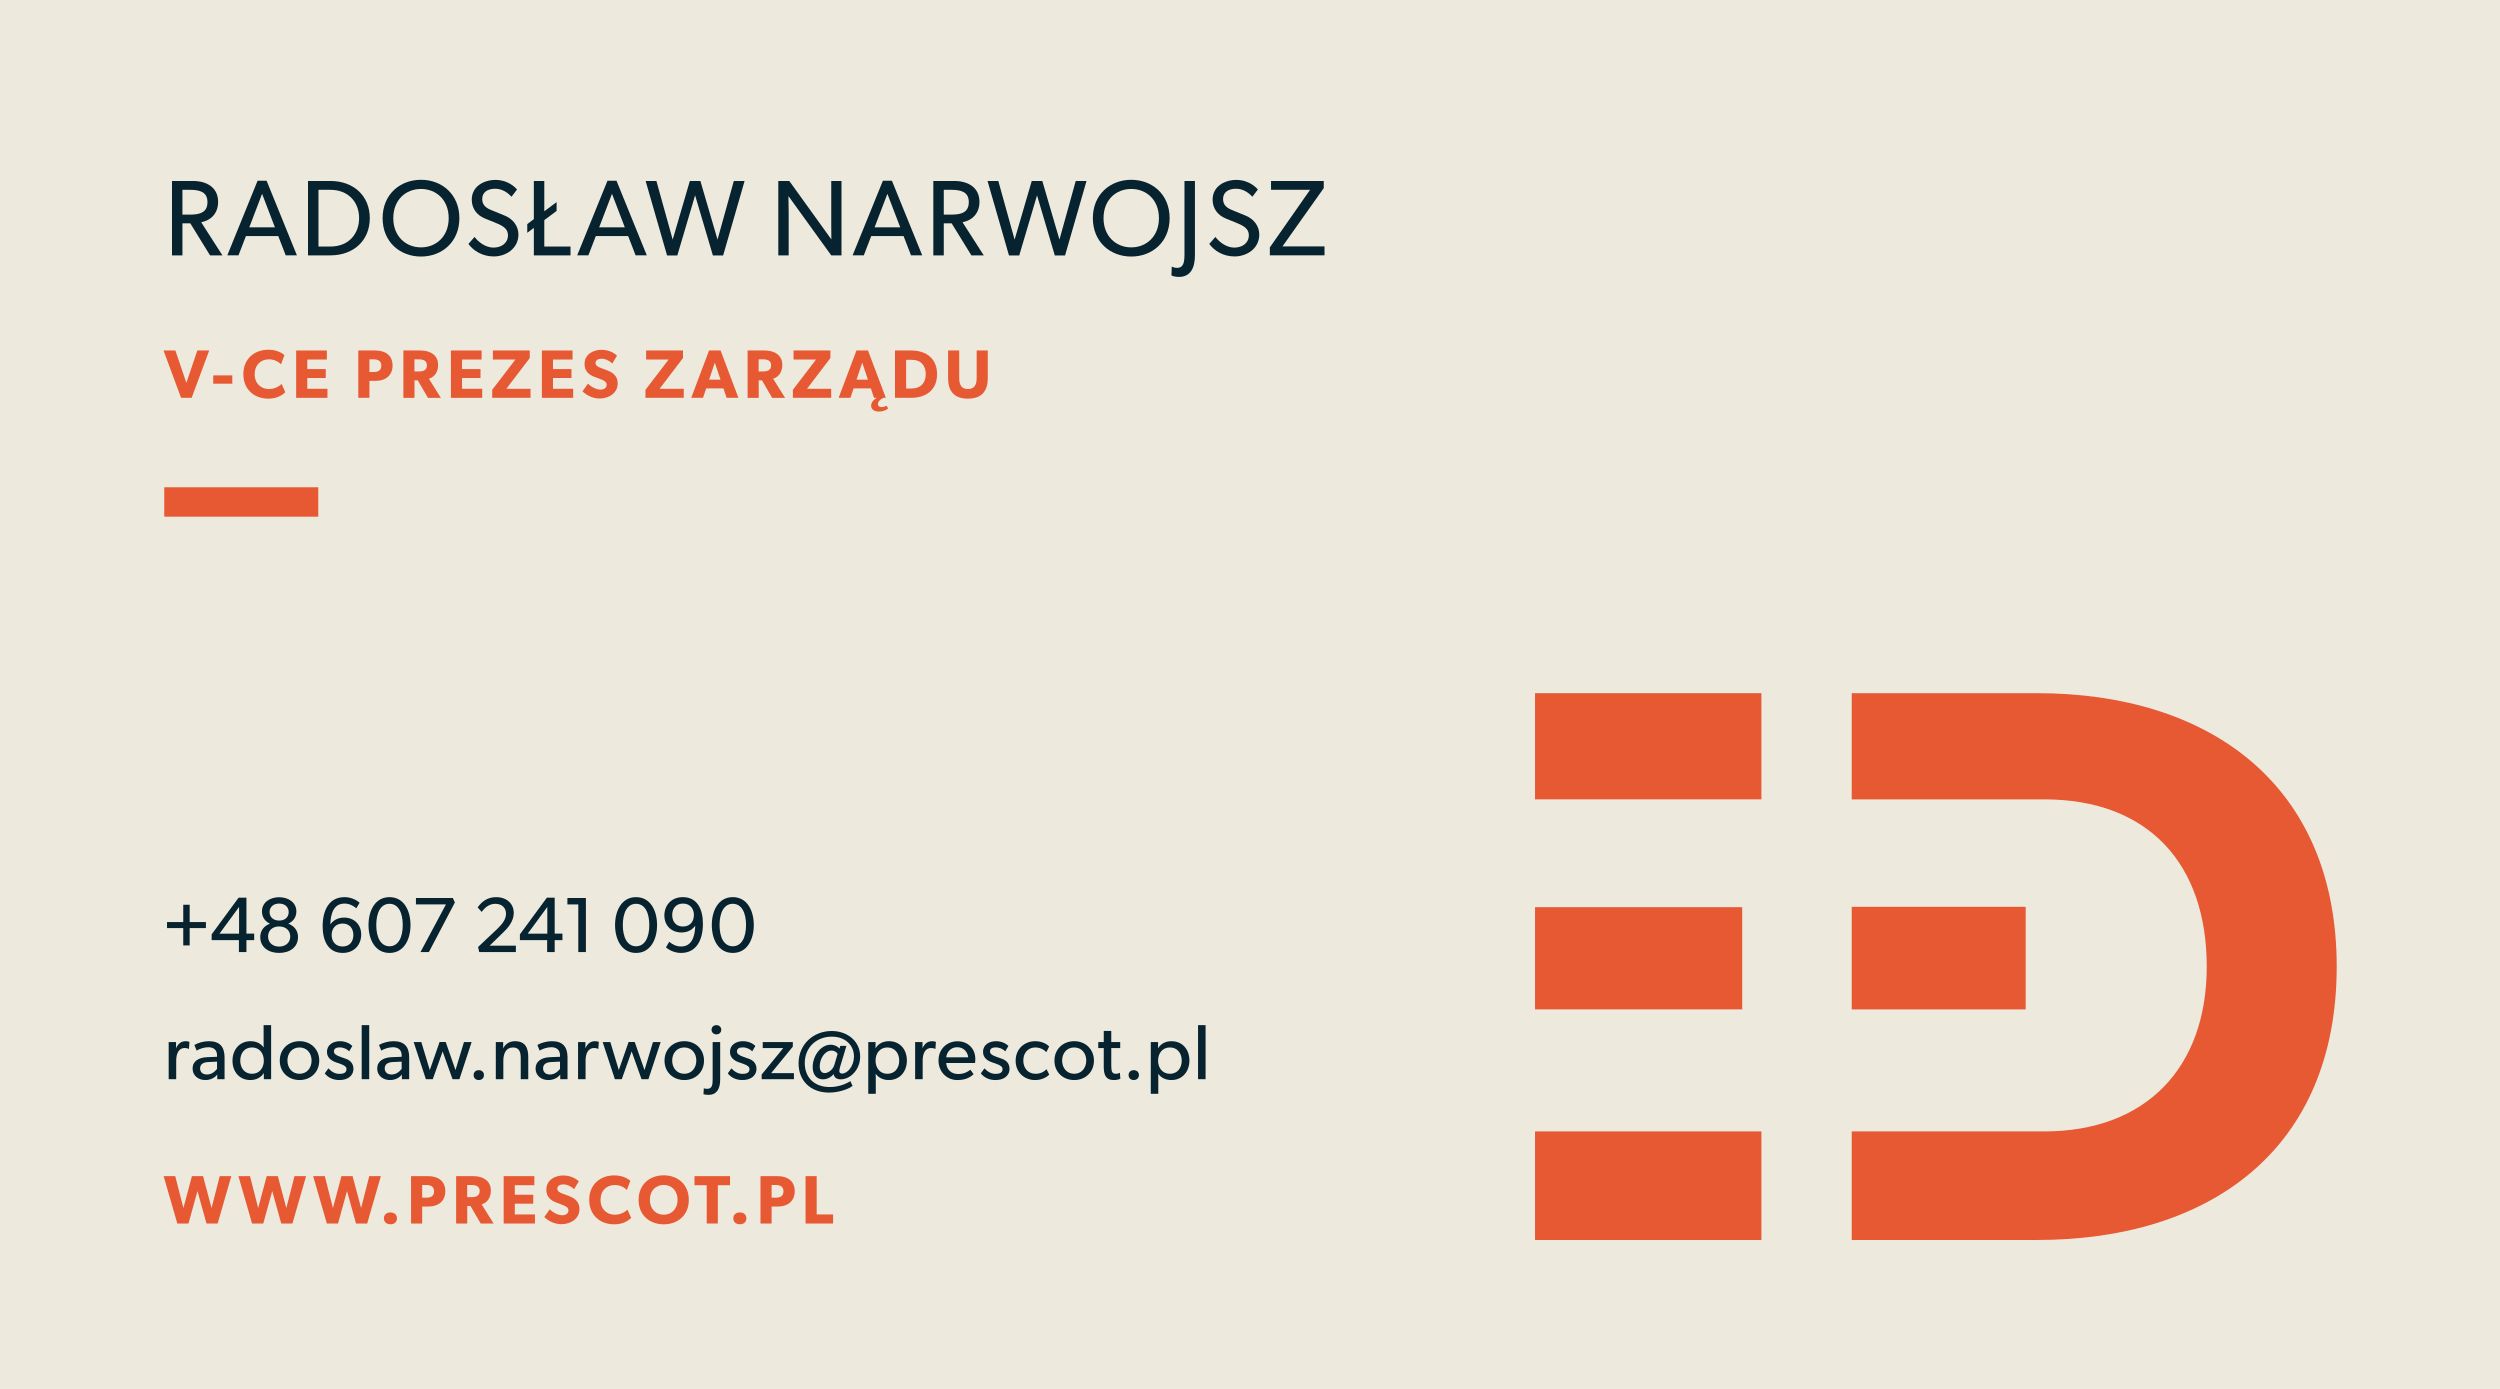
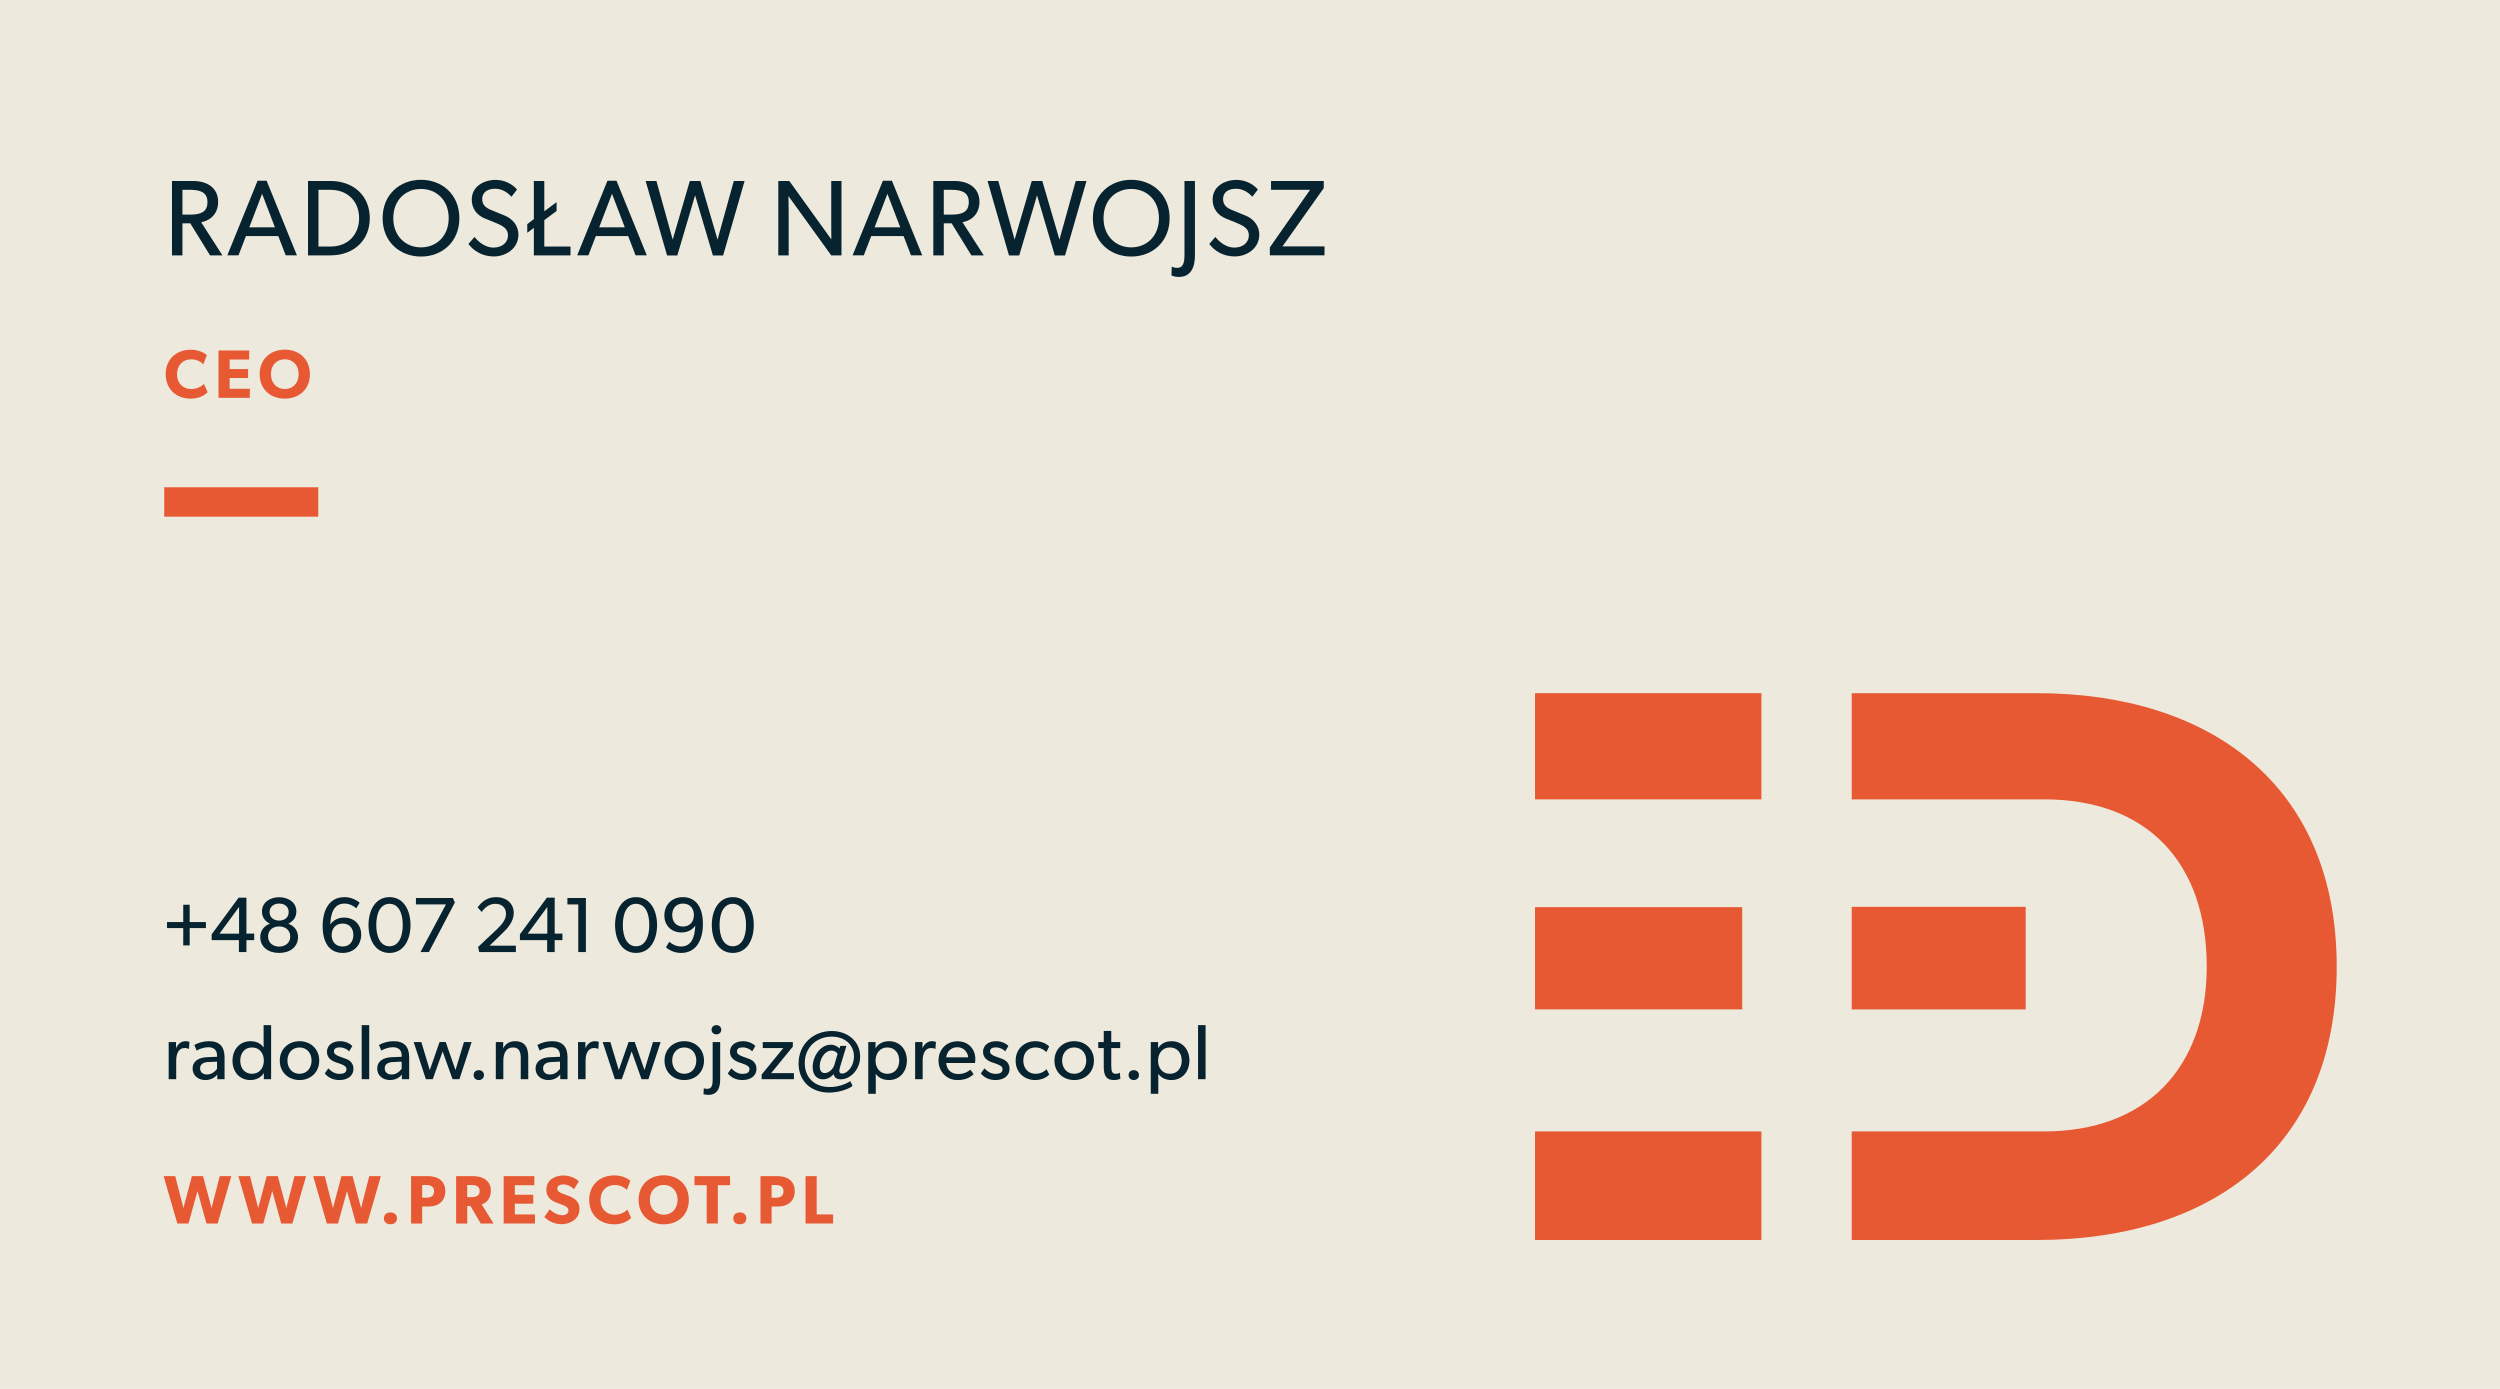
<svg xmlns="http://www.w3.org/2000/svg" version="1.1" width="255.118" height="141.732" viewBox="0 0 255.118 141.732">
  <defs>
    <clipPath id="clip_1">
      <path transform="matrix(1,0,0,-1,-4.251969,145.984)" d="M4.252 4.252H259.37V145.984H4.252Z" clip-rule="evenodd" />
    </clipPath>
    <clipPath id="clip_2">
      <path transform="matrix(1,0,0,-1,-4.251969,145.984)" d="M0 150.236H263.622V0H0Z" />
    </clipPath>
  </defs>
  <g clip-path="url(#clip_1)">
    <path transform="matrix(1,0,0,-1,-4.251969,145.984)" d="M0 0H263.622V150.236H0Z" fill="#eee9dd" />
    <path transform="matrix(1,0,0,-1,-4.251969,145.984)" d="M193.215 42.975H210.966V53.445H193.215Z" fill="#e65933" />
    <g clip-path="url(#clip_2)">
      <path transform="matrix(1,0,0,-1,207.8851,70.73702)" d="M0 0H-18.922V-10.836H-5.903 .729C11.322-10.836 17.307-17.387 17.307-27.901 17.307-38.252 11.08-44.721 .729-44.721H-5.903-18.922V-55.8H0C17.63-55.8 30.569-46.581 30.569-27.901 30.569-9.3 17.549 0 0 0" fill="#e65933" />
      <path transform="matrix(1,0,0,-1,-4.251969,145.984)" d="M160.898 19.447H183.998V30.526H160.898Z" fill="#e65933" />
      <path transform="matrix(1,0,0,-1,-4.251969,145.984)" d="M182.04 53.411H160.898V42.979H182.04Z" fill="#e65933" />
      <path transform="matrix(1,0,0,-1,-4.251969,145.984)" d="M160.898 64.411H183.998V75.247H160.898Z" fill="#e65933" />
      <path transform="matrix(1,0,0,-1,16.69963,120.0222)" d="M0 0H1.184L2.017-3.257 2.885 0H4.02L4.889-3.257 5.722 0H6.905L5.512-4.833H4.37L3.452-1.521 2.535-4.833H1.394Z" fill="#e65933" />
      <path transform="matrix(1,0,0,-1,24.32953,120.0222)" d="M0 0H1.184L2.017-3.257 2.885 0H4.02L4.889-3.257 5.722 0H6.905L5.512-4.833H4.37L3.452-1.521 2.535-4.833H1.394Z" fill="#e65933" />
      <path transform="matrix(1,0,0,-1,31.95933,120.0222)" d="M0 0H1.184L2.017-3.257 2.885 0H4.02L4.889-3.257 5.722 0H6.905L5.512-4.833H4.37L3.452-1.521 2.535-4.833H1.394Z" fill="#e65933" />
      <path transform="matrix(1,0,0,-1,39.17613,124.3298)" d="M0 0C0 .378 .273 .603 .665 .603 1.064 .603 1.331 .378 1.331 0 1.331-.378 1.064-.603 .665-.603 .273-.603 0-.378 0 0" fill="#e65933" />
      <path transform="matrix(1,0,0,-1,44.29433,121.57)" d="M0 0C0 .427-.266 .644-.777 .644H-1.212V-.651H-.777C-.301-.651 0-.463 0 0M-2.346 1.548H-.616C.441 1.548 1.148 1.029 1.148 .014 1.148-.953 .505-1.556-.616-1.556H-1.212V-3.285H-2.346Z" fill="#e65933" />
      <path transform="matrix(1,0,0,-1,48.94963,121.5427)" d="M0 0C0 .441-.315 .616-.827 .616H-1.275V-.623H-.827C-.337-.623 0-.462 0 0M-2.402 1.521H-.666C.356 1.521 1.142 1.037 1.142 .042 1.142-.651 .798-1.177 .203-1.365L1.421-3.313H.104L-.939-1.526H-1.269V-3.313H-2.402Z" fill="#e65933" />
      <path transform="matrix(1,0,0,-1,51.39783,120.0222)" d="M0 0H3.131V-.925H1.135V-1.898H3.019V-2.809H1.135V-3.908H3.193V-4.833H0Z" fill="#e65933" />
      <path transform="matrix(1,0,0,-1,55.54143,124.197)" d="M0 0 .561 .792C.932 .413 1.45 .183 1.842 .183 2.179 .183 2.466 .351 2.466 .673 2.466 .918 2.298 1.079 1.898 1.226L1.226 1.478C.631 1.702 .21 2.095 .21 2.788 .21 3.811 1.128 4.244 1.947 4.244 2.55 4.244 3.152 4.006 3.523 3.649L3.04 2.844C2.76 3.124 2.34 3.334 1.94 3.334 1.611 3.334 1.331 3.194 1.331 2.906 1.331 2.599 1.639 2.479 1.821 2.409L2.543 2.137C3.152 1.905 3.593 1.527 3.593 .819 3.593-.217 2.641-.729 1.744-.729 1.016-.729 .42-.385 0 0" fill="#e65933" />
      <path transform="matrix(1,0,0,-1,60.12734,122.4392)" d="M0 0C0 1.555 1.12 2.493 2.549 2.493 3.284 2.493 3.838 2.248 4.195 1.947L3.845 1.009C3.578 1.275 3.151 1.513 2.612 1.513 1.785 1.513 1.155 .953 1.155 0 1.155-.966 1.807-1.52 2.612-1.52 3.158-1.52 3.648-1.268 3.9-.994L4.279-1.842C3.922-2.199 3.361-2.5 2.556-2.5 1.106-2.5 0-1.562 0 0" fill="#e65933" />
      <path transform="matrix(1,0,0,-1,69.14493,122.4323)" d="M0 0C0 .925-.609 1.514-1.415 1.514-2.22 1.514-2.829 .932-2.829 0-2.829-.938-2.22-1.526-1.415-1.526-.609-1.526 0-.938 0 0M-3.978-.014C-3.978 1.556-2.851 2.494-1.415 2.494 .021 2.494 1.148 1.556 1.148-.014 1.148-1.575 .021-2.507-1.415-2.507-2.851-2.507-3.978-1.575-3.978-.014" fill="#e65933" />
      <path transform="matrix(1,0,0,-1,72.11853,120.947)" d="M0 0H-1.247V.925H2.381V0H1.135V-3.908H0Z" fill="#e65933" />
      <path transform="matrix(1,0,0,-1,74.83344,124.3298)" d="M0 0C0 .378 .273 .603 .666 .603 1.065 .603 1.331 .378 1.331 0 1.331-.378 1.065-.603 .666-.603 .273-.603 0-.378 0 0" fill="#e65933" />
      <path transform="matrix(1,0,0,-1,79.95253,121.57)" d="M0 0C0 .427-.267 .644-.777 .644H-1.212V-.651H-.777C-.302-.651 0-.463 0 0M-2.347 1.548H-.616C.44 1.548 1.148 1.029 1.148 .014 1.148-.953 .504-1.556-.616-1.556H-1.212V-3.285H-2.347Z" fill="#e65933" />
      <path transform="matrix(1,0,0,-1,82.20453,120.0222)" d="M0 0H1.135V-3.908H2.809V-4.833H0Z" fill="#e65933" />
      <path transform="matrix(1,0,0,-1,21.17033,20.62473)" d="M0 0C0 1.001-.727 1.254-1.771 1.254H-2.553V-1.276H-1.771C-.693-1.276 0-1.012 0 0M-3.62 2.156H-1.475C-.033 2.156 1.089 1.464 1.089 .022 1.089-1.089 .418-1.848-.639-2.057L1.528-5.435H.264L-1.75-2.167H-2.553V-5.435H-3.62Z" fill="#06232f" />
      <path transform="matrix(1,0,0,-1,28.05603,23.19892)" d="M0 0-1.31 3.422-2.618 0ZM-1.771 4.753H-.848L2.244-2.86H1.1L.341-.891H-2.96L-3.719-2.86H-4.862Z" fill="#06232f" />
      <path transform="matrix(1,0,0,-1,36.64683,22.26343)" d="M0 0C0 1.727-1.188 2.893-2.927 2.893H-4.147V-2.894H-2.927C-.99-2.894 0-1.529 0 0M-5.215 3.795H-2.927C-.561 3.795 1.089 2.277 1.089 0 1.089-2.277-.561-3.796-2.927-3.796H-5.215Z" fill="#06232f" />
      <path transform="matrix(1,0,0,-1,45.78853,22.26343)" d="M0 0C0 1.87-1.276 2.981-2.828 2.981-4.379 2.981-5.655 1.87-5.655 0-5.655-1.859-4.368-2.981-2.828-2.981-1.276-2.981 0-1.859 0 0M-6.744 0C-6.744 2.431-4.962 3.916-2.828 3.916-.693 3.916 1.089 2.431 1.089 0 1.089-2.432-.693-3.917-2.828-3.917-4.962-3.917-6.744-2.432-6.744 0" fill="#06232f" />
      <path transform="matrix(1,0,0,-1,47.80023,24.89333)" d="M0 0 .627 .715C1.012 .198 1.749-.374 2.552-.374 3.377-.374 4.037 .088 4.037 .892 4.037 1.529 3.553 1.838 2.816 2.135L1.683 2.597C.868 2.927 .341 3.608 .341 4.521 .341 5.875 1.572 6.535 2.783 6.535 3.674 6.535 4.478 6.117 4.961 5.556L4.4 4.819C4.026 5.215 3.476 5.633 2.728 5.633 1.979 5.633 1.408 5.292 1.408 4.588 1.408 3.928 1.837 3.652 2.387 3.433L3.729 2.883C4.554 2.542 5.104 1.815 5.104 .957 5.104-.451 3.85-1.276 2.585-1.276 1.43-1.276 .517-.704 0 0" fill="#06232f" />
      <path transform="matrix(1,0,0,-1,54.47693,23.25362)" d="M0 0-.671-.506V.385L0 .891V4.785H1.067V1.694L2.321 2.629V1.727L1.067 .792V-1.903H3.741V-2.806H0Z" fill="#06232f" />
      <path transform="matrix(1,0,0,-1,63.76113,23.19892)" d="M0 0-1.31 3.422-2.618 0ZM-1.771 4.753H-.848L2.244-2.86H1.1L.341-.891H-2.96L-3.719-2.86H-4.862Z" fill="#06232f" />
      <path transform="matrix(1,0,0,-1,65.88423,18.46852)" d="M0 0H1.1L2.762-5.984 4.511 0H5.589L7.338-5.984 8.999 0H10.1L7.91-7.602H6.865L5.05-1.463 3.234-7.602H2.189Z" fill="#06232f" />
      <path transform="matrix(1,0,0,-1,79.42423,18.46852)" d="M0 0H1.122L5.413-5.963C5.402-5.875 5.402-5.115 5.402-4.455V0H6.447V-7.591H5.402L1.034-1.54C1.045-1.683 1.057-2.486 1.057-3.103V-7.591H0Z" fill="#06232f" />
      <path transform="matrix(1,0,0,-1,91.86663,23.19892)" d="M0 0-1.31 3.422-2.618 0ZM-1.771 4.753H-.848L2.244-2.86H1.1L.341-.891H-2.96L-3.719-2.86H-4.862Z" fill="#06232f" />
      <path transform="matrix(1,0,0,-1,98.86273,20.62473)" d="M0 0C0 1.001-.727 1.254-1.771 1.254H-2.553V-1.276H-1.771C-.693-1.276 0-1.012 0 0M-3.62 2.156H-1.475C-.033 2.156 1.089 1.464 1.089 .022 1.089-1.089 .418-1.848-.639-2.057L1.529-5.435H.264L-1.75-2.167H-2.553V-5.435H-3.62Z" fill="#06232f" />
      <path transform="matrix(1,0,0,-1,100.7758,18.46852)" d="M0 0H1.1L2.762-5.984 4.511 0H5.589L7.338-5.984 8.999 0H10.1L7.91-7.602H6.865L5.05-1.463 3.234-7.602H2.189Z" fill="#06232f" />
      <path transform="matrix(1,0,0,-1,118.267,22.26343)" d="M0 0C0 1.87-1.276 2.981-2.828 2.981-4.379 2.981-5.655 1.87-5.655 0-5.655-1.859-4.368-2.981-2.828-2.981-1.276-2.981 0-1.859 0 0M-6.744 0C-6.744 2.431-4.962 3.916-2.828 3.916-.693 3.916 1.089 2.431 1.089 0 1.089-2.432-.693-3.917-2.828-3.917-4.962-3.917-6.744-2.432-6.744 0" fill="#06232f" />
      <path transform="matrix(1,0,0,-1,119.5414,28.10523)" d="M0 0 .033 .901C.144 .836 .363 .77 .583 .77 1.145 .77 1.331 1.187 1.331 2.101V9.637H2.398V2.057C2.398 .825 1.991-.154 .759-.154 .407-.154 .144-.077 0 0" fill="#06232f" />
      <path transform="matrix(1,0,0,-1,123.4017,24.89333)" d="M0 0 .628 .715C1.013 .198 1.75-.374 2.553-.374 3.378-.374 4.038 .088 4.038 .892 4.038 1.529 3.554 1.838 2.816 2.135L1.684 2.597C.869 2.927 .342 3.608 .342 4.521 .342 5.875 1.573 6.535 2.784 6.535 3.675 6.535 4.479 6.117 4.962 5.556L4.401 4.819C4.027 5.215 3.477 5.633 2.729 5.633 1.98 5.633 1.408 5.292 1.408 4.588 1.408 3.928 1.838 3.652 2.388 3.433L3.73 2.883C4.555 2.542 5.105 1.815 5.105 .957 5.105-.451 3.851-1.276 2.586-1.276 1.431-1.276 .518-.704 0 0" fill="#06232f" />
      <path transform="matrix(1,0,0,-1,129.5843,25.24483)" d="M0 0 4.104 5.874H.121V6.776H5.501V6.051L1.287 .099H5.578V-.814H0Z" fill="#06232f" />
      <path transform="matrix(1,0,0,-1,18.70063,94.70873)" d="M0 0H-1.655V.615H0V2.382H.655V.615H2.311V0H.655V-1.768H0Z" fill="#06232f" />
      <path transform="matrix(1,0,0,-1,24.39593,95.27712)" d="M0 0V2.727L-1.999 0ZM-.016-.663H-2.798V-.071L-.048 3.67H.752V.008H1.543V-.663H.752V-1.879H-.016Z" fill="#06232f" />
      <path transform="matrix(1,0,0,-1,29.46033,93.07782)" d="M0 0C0 .552-.416 .871-.976 .871-1.527 .871-1.951 .552-1.951 0-1.951-.552-1.527-.863-.976-.863-.416-.863 0-.552 0 0M.159-2.495C.159-1.847-.328-1.463-.976-1.463-1.623-1.463-2.104-1.847-2.104-2.495-2.104-3.143-1.592-3.519-.976-3.519-.353-3.519 .159-3.143 .159-2.495M-2.902-2.543C-2.902-1.879-2.503-1.399-1.928-1.191V-1.176C-2.287-1-2.727-.64-2.727 .072-2.727 .999-1.903 1.519-.976 1.519-.049 1.519 .783 .999 .783 .072 .783-.64 .335-1-.024-1.176V-1.191C.552-1.399 .951-1.879 .951-2.543 .951-3.582 .111-4.166-.976-4.166-2.063-4.166-2.902-3.582-2.902-2.543" fill="#06232f" />
      <path transform="matrix(1,0,0,-1,36.05993,95.42062)" d="M0 0C0 .615-.336 1.175-1.096 1.175-1.863 1.175-2.215 .615-2.215 0-2.215-.607-1.863-1.167-1.096-1.167-.336-1.167 0-.607 0 0M-3.135 .903C-3.135 2.494-2.503 3.87-.904 3.87-.305 3.87 .239 3.638 .64 3.302L.304 2.734C-.017 2.998-.416 3.214-.904 3.214-1.991 3.214-2.319 2.215-2.352 1.087-2.087 1.455-1.647 1.783-.944 1.783 .048 1.783 .799 1.111 .799 .048 .799-.983 .096-1.823-1.088-1.823-2.567-1.823-3.135-.584-3.135 .903" fill="#06232f" />
      <path transform="matrix(1,0,0,-1,41.09904,94.39723)" d="M0 0C0 1.271-.455 2.167-1.351 2.167-2.246 2.167-2.702 1.271-2.702 0-2.702-1.264-2.246-2.167-1.351-2.167-.455-2.167 0-1.264 0 0M-3.494 0C-3.494 1.439-2.838 2.847-1.351 2.847 .137 2.847 .792 1.439 .792 0 .792-1.432 .145-2.847-1.351-2.847-2.846-2.847-3.494-1.432-3.494 0" fill="#06232f" />
      <path transform="matrix(1,0,0,-1,45.50723,92.29463)" d="M0 0H-3.062V.656H.704L.912 .2-1.742-4.861H-2.598Z" fill="#06232f" />
      <path transform="matrix(1,0,0,-1,48.78943,96.63643)" d="M0 0 1.959 1.848C2.479 2.343 2.847 2.831 2.847 3.398 2.847 3.982 2.446 4.406 1.759 4.406 1.104 4.406 .655 3.982 .368 3.574L-.048 4.038C.32 4.558 .888 5.086 1.831 5.086 2.919 5.086 3.638 4.422 3.638 3.471 3.638 2.607 3.015 1.919 2.574 1.495L1.176 .137H3.854V-.52H.112Z" fill="#06232f" />
      <path transform="matrix(1,0,0,-1,55.85193,95.27712)" d="M0 0V2.727L-1.999 0ZM-.016-.663H-2.798V-.071L-.048 3.67H.752V.008H1.543V-.663H.752V-1.879H-.016Z" fill="#06232f" />
      <path transform="matrix(1,0,0,-1,59.01313,92.29463)" d="M0 0H-1.111V.656H.775V-4.861H0Z" fill="#06232f" />
      <path transform="matrix(1,0,0,-1,66.25923,94.39723)" d="M0 0C0 1.271-.455 2.167-1.351 2.167-2.246 2.167-2.702 1.271-2.702 0-2.702-1.264-2.246-2.167-1.351-2.167-.455-2.167 0-1.264 0 0M-3.494 0C-3.494 1.439-2.838 2.847-1.351 2.847 .137 2.847 .792 1.439 .792 0 .792-1.432 .145-2.847-1.351-2.847-2.846-2.847-3.494-1.432-3.494 0" fill="#06232f" />
      <path transform="matrix(1,0,0,-1,70.81194,93.37373)" d="M0 0C0 .607-.352 1.167-1.119 1.167-1.879 1.167-2.215 .607-2.215 0-2.215-.616-1.879-1.176-1.119-1.176-.352-1.176 0-.616 0 0M-2.854-3.303-2.519-2.734C-2.199-2.998-1.799-3.214-1.312-3.214-.224-3.214 .104-2.215 .136-1.088-.128-1.455-.567-1.783-1.271-1.783-2.263-1.783-3.015-1.111-3.015-.048-3.015 .983-2.311 1.823-1.128 1.823 .352 1.823 .919 .584 .919-.903 .919-2.495 .288-3.87-1.312-3.87-1.911-3.87-2.455-3.638-2.854-3.303" fill="#06232f" />
      <path transform="matrix(1,0,0,-1,76.13123,94.39723)" d="M0 0C0 1.271-.456 2.167-1.352 2.167-2.247 2.167-2.703 1.271-2.703 0-2.703-1.264-2.247-2.167-1.352-2.167-.456-2.167 0-1.264 0 0M-3.494 0C-3.494 1.439-2.839 2.847-1.352 2.847 .136 2.847 .791 1.439 .791 0 .791-1.432 .144-2.847-1.352-2.847-2.847-2.847-3.494-1.432-3.494 0" fill="#06232f" />
      <path transform="matrix(1,0,0,-1,17.21333,106.3386)" d="M0 0H.751V-.632C.975-.12 1.327 .088 1.734 .088 1.887 .088 2.03 .056 2.118 .016L2.07-.703C1.942-.64 1.791-.607 1.631-.607 1.007-.607 .768-1.207 .768-1.895V-3.79H0Z" fill="#06232f" />
      <path transform="matrix(1,0,0,-1,22.14783,109.0808)" d="M0 0V.743L-.88 .703C-1.495 .68-1.728 .416-1.728 .056-1.728-.304-1.487-.568-1.032-.568-.6-.568-.272-.336 0 0M-2.495 .04C-2.495 .783-1.879 1.167-1.008 1.199L0 1.239V1.383C0 1.935-.344 2.215-.896 2.215-1.304 2.215-1.8 2.047-2.079 1.871L-2.312 2.446C-1.919 2.67-1.367 2.83-.832 2.83 .256 2.83 .768 2.286 .768 1.167V-1.048H.023V-.568C-.145-.808-.561-1.136-1.191-1.136-1.896-1.136-2.495-.696-2.495 .04" fill="#06232f" />
      <path transform="matrix(1,0,0,-1,26.92323,108.2331)" d="M0 0C0 .759-.456 1.343-1.207 1.343-1.967 1.343-2.406 .759-2.406 0-2.406-.76-1.967-1.344-1.207-1.344-.456-1.344 0-.76 0 0M-3.198-.017C-3.198 1.111-2.486 1.982-1.359 1.982-.815 1.982-.328 1.782-.016 1.343-.023 1.415-.023 1.631-.023 1.774V3.622H.744V-1.896H0V-1.264C-.279-1.735-.808-1.983-1.375-1.983-2.486-1.983-3.198-1.136-3.198-.017" fill="#06232f" />
      <path transform="matrix(1,0,0,-1,31.79533,108.2253)" d="M0 0C0 .743-.472 1.335-1.231 1.335-1.991 1.335-2.463 .743-2.463 0-2.463-.752-1.991-1.352-1.231-1.352-.472-1.352 0-.752 0 0M-3.246-.008C-3.246 1.167-2.367 1.975-1.224 1.975-.097 1.975 .783 1.167 .783-.008 .783-1.191-.097-1.991-1.224-1.991-2.367-1.991-3.246-1.191-3.246-.008" fill="#06232f" />
      <path transform="matrix(1,0,0,-1,33.14104,109.5368)" d="M0 0 .367 .512C.703 .16 1.047-.048 1.511-.048 1.927-.048 2.215 .072 2.215 .439 2.215 .655 2.07 .808 1.519 1L1.191 1.111C.687 1.279 .224 1.583 .224 2.199 .224 2.902 .831 3.286 1.551 3.286 2.118 3.286 2.574 3.047 2.814 2.799L2.494 2.255C2.271 2.479 1.91 2.654 1.526 2.654 1.175 2.654 .936 2.535 .936 2.247 .936 2.007 1.111 1.863 1.583 1.695L2.183 1.479C2.622 1.319 2.926 .983 2.926 .472 2.926-.296 2.278-.68 1.495-.68 .848-.68 .319-.416 0 0" fill="#06232f" />
      <path transform="matrix(1,0,0,-1,-4.251969,145.984)" d="M41.161 41.373H41.929V35.855H41.161Z" fill="#06232f" />
      <path transform="matrix(1,0,0,-1,40.98773,109.0808)" d="M0 0V.743L-.88 .703C-1.495 .68-1.728 .416-1.728 .056-1.728-.304-1.487-.568-1.032-.568-.6-.568-.272-.336 0 0M-2.495 .04C-2.495 .783-1.879 1.167-1.008 1.199L0 1.239V1.383C0 1.935-.344 2.215-.896 2.215-1.304 2.215-1.8 2.047-2.079 1.871L-2.312 2.446C-1.919 2.67-1.367 2.83-.832 2.83 .256 2.83 .768 2.286 .768 1.167V-1.048H.023V-.568C-.145-.808-.561-1.136-1.191-1.136-1.896-1.136-2.495-.696-2.495 .04" fill="#06232f" />
      <path transform="matrix(1,0,0,-1,42.21233,106.3386)" d="M0 0H.783L1.647-2.862 2.646 .008H3.271L4.27-2.862 5.133 0H5.917L4.67-3.79H3.966L2.958-.959 1.951-3.79H1.247Z" fill="#06232f" />
      <path transform="matrix(1,0,0,-1,48.33243,109.7126)" d="M0 0C0 .312 .216 .504 .527 .504 .831 .504 1.055 .312 1.055 0 1.055-.296 .831-.504 .527-.504 .216-.504 0-.296 0 0" fill="#06232f" />
      <path transform="matrix(1,0,0,-1,50.59613,106.3386)" d="M0 0H.752V-.655C.96-.176 1.432 .088 1.943 .088 3.038 .088 3.311-.624 3.311-1.527V-3.79H2.543V-1.663C2.543-1.071 2.431-.552 1.751-.552 1.048-.552 .768-1.159 .768-1.911V-3.79H0Z" fill="#06232f" />
      <path transform="matrix(1,0,0,-1,57.14683,109.0808)" d="M0 0V.743L-.88 .703C-1.495 .68-1.727 .416-1.727 .056-1.727-.304-1.487-.568-1.031-.568-.6-.568-.271-.336 0 0M-2.494 .04C-2.494 .783-1.879 1.167-1.008 1.199L0 1.239V1.383C0 1.935-.344 2.215-.896 2.215-1.303 2.215-1.799 2.047-2.079 1.871L-2.311 2.446C-1.919 2.67-1.367 2.83-.831 2.83 .256 2.83 .768 2.286 .768 1.167V-1.048H.024V-.568C-.144-.808-.56-1.136-1.191-1.136-1.895-1.136-2.494-.696-2.494 .04" fill="#06232f" />
      <path transform="matrix(1,0,0,-1,58.98863,106.3386)" d="M0 0H.751V-.632C.975-.12 1.327 .088 1.734 .088 1.887 .088 2.03 .056 2.118 .016L2.07-.703C1.942-.64 1.791-.607 1.631-.607 1.007-.607 .768-1.207 .768-1.895V-3.79H0Z" fill="#06232f" />
      <path transform="matrix(1,0,0,-1,61.50044,106.3386)" d="M0 0H.783L1.647-2.862 2.646 .008H3.271L4.27-2.862 5.133 0H5.917L4.67-3.79H3.966L2.958-.959 1.951-3.79H1.247Z" fill="#06232f" />
      <path transform="matrix(1,0,0,-1,71.05803,108.2253)" d="M0 0C0 .743-.472 1.335-1.231 1.335-1.99 1.335-2.463 .743-2.463 0-2.463-.752-1.99-1.352-1.231-1.352-.472-1.352 0-.752 0 0M-3.246-.008C-3.246 1.167-2.366 1.975-1.223 1.975-.096 1.975 .784 1.167 .784-.008 .784-1.191-.096-1.991-1.223-1.991-2.366-1.991-3.246-1.191-3.246-.008" fill="#06232f" />
      <path transform="matrix(1,0,0,-1,72.61173,105.0827)" d="M0 0C0 .271 .208 .472 .496 .472 .784 .472 .992 .271 .992 0 .992-.272 .784-.473 .496-.473 .208-.473 0-.272 0 0M-.823-6.581-.791-5.974C-.687-6.013-.575-6.029-.432-6.029 .064-6.029 .112-5.59 .112-5.062V-1.256H.88V-5.086C.88-6.013 .544-6.645-.319-6.645-.503-6.645-.728-6.613-.823-6.581" fill="#06232f" />
      <path transform="matrix(1,0,0,-1,74.26793,109.5368)" d="M0 0 .368 .512C.704 .16 1.048-.048 1.512-.048 1.927-.048 2.215 .072 2.215 .439 2.215 .655 2.071 .808 1.52 1L1.191 1.111C.687 1.279 .224 1.583 .224 2.199 .224 2.902 .832 3.286 1.552 3.286 2.119 3.286 2.575 3.047 2.814 2.799L2.495 2.255C2.271 2.479 1.911 2.654 1.527 2.654 1.176 2.654 .936 2.535 .936 2.247 .936 2.007 1.111 1.863 1.583 1.695L2.183 1.479C2.623 1.319 2.927 .983 2.927 .472 2.927-.296 2.279-.68 1.495-.68 .848-.68 .32-.416 0 0" fill="#06232f" />
      <path transform="matrix(1,0,0,-1,77.72403,109.6569)" d="M0 0 2.207 2.703H.111V3.318H3.182V2.854L.968 .145H3.294V-.472H0Z" fill="#06232f" />
      <path transform="matrix(1,0,0,-1,85.14594,108.6648)" d="M0 0 .328 1.111C.264 1.271 .04 1.455-.296 1.455-1 1.455-1.495 .591-1.495-.145-1.495-.664-1.247-.84-.983-.84-.607-.84-.144-.48 0 0M-3.654 .144C-3.654 2.126-2.111 3.454-.28 3.454 1.352 3.454 2.631 2.398 2.631 .855 2.631-.512 1.615-1.479 .647-1.479 .191-1.479-.024-1.256-.072-.944-.392-1.312-.792-1.479-1.167-1.479-1.751-1.479-2.215-1.072-2.215-.225-2.215 .887-1.415 2.055-.376 2.055 .023 2.055 .336 1.879 .52 1.663L.607 1.935H1.231L.584-.2C.535-.36 .504-.544 .504-.632 .504-.8 .607-.888 .791-.888 1.343-.888 1.999-.128 1.999 .855 1.999 1.967 1.151 2.878-.264 2.878-1.799 2.878-3.022 1.807-3.022 .176-3.022-1.279-2.055-2.264-.472-2.264 .376-2.264 1.127-1.983 1.631-1.663L1.854-2.144C1.52-2.439 .512-2.831-.552-2.831-2.383-2.831-3.654-1.663-3.654 .144" fill="#06232f" />
      <path transform="matrix(1,0,0,-1,91.76213,108.2331)" d="M0 0C0 .759-.448 1.343-1.208 1.343-1.959 1.343-2.415 .759-2.415 0-2.415-.76-1.959-1.344-1.208-1.344-.448-1.344 0-.76 0 0M-3.158 1.895H-2.415V1.255C-2.119 1.759-1.607 1.982-1.04 1.982 .071 1.982 .783 1.135 .783 .016 .783-1.111 .071-1.983-1.056-1.983-1.6-1.983-2.087-1.783-2.399-1.344-2.391-1.416-2.391-1.632-2.391-1.775V-3.383H-3.158Z" fill="#06232f" />
      <path transform="matrix(1,0,0,-1,93.38713,106.3386)" d="M0 0H.752V-.632C.976-.12 1.327 .088 1.735 .088 1.887 .088 2.031 .056 2.119 .016L2.071-.703C1.943-.64 1.791-.607 1.631-.607 1.008-.607 .768-1.207 .768-1.895V-3.79H0Z" fill="#06232f" />
      <path transform="matrix(1,0,0,-1,97.68203,106.8659)" d="M0 0C-.743 0-1.087-.6-1.119-1.031H1.12C1.088-.6 .744 0 0 0M-1.91-1.359C-1.91-.16-1.031 .607 .032 .607 1.096 .607 1.848-.145 1.848-1.208 1.848-1.376 1.831-1.527 1.815-1.607H-1.127C-1.071-2.319-.591-2.734 .104-2.734 .624-2.734 1.023-2.559 1.344-2.295L1.672-2.751C1.304-3.087 .848-3.351 .009-3.351-1.055-3.351-1.91-2.519-1.91-1.359" fill="#06232f" />
      <path transform="matrix(1,0,0,-1,100.0912,109.5368)" d="M0 0 .368 .512C.704 .16 1.048-.048 1.512-.048 1.927-.048 2.215 .072 2.215 .439 2.215 .655 2.071 .808 1.52 1L1.191 1.111C.687 1.279 .224 1.583 .224 2.199 .224 2.902 .832 3.286 1.552 3.286 2.119 3.286 2.575 3.047 2.814 2.799L2.495 2.255C2.271 2.479 1.911 2.654 1.527 2.654 1.176 2.654 .936 2.535 .936 2.247 .936 2.007 1.111 1.863 1.583 1.695L2.183 1.479C2.623 1.319 2.927 .983 2.927 .472 2.927-.296 2.279-.68 1.495-.68 .848-.68 .32-.416 0 0" fill="#06232f" />
      <path transform="matrix(1,0,0,-1,103.6429,108.2419)" d="M0 0C0 1.216 .911 1.991 1.999 1.991 2.591 1.991 3.11 1.768 3.422 1.456L3.134 .872C2.854 1.168 2.446 1.352 2.015 1.352 1.287 1.352 .783 .832 .783 .017 .783-.775 1.271-1.335 2.039-1.335 2.486-1.335 2.878-1.159 3.15-.863L3.43-1.415C3.143-1.727 2.599-1.975 1.991-1.975 .911-1.975 0-1.215 0 0" fill="#06232f" />
      <path transform="matrix(1,0,0,-1,110.849,108.2253)" d="M0 0C0 .743-.472 1.335-1.23 1.335-1.99 1.335-2.462 .743-2.462 0-2.462-.752-1.99-1.352-1.23-1.352-.472-1.352 0-.752 0 0M-3.246-.008C-3.246 1.167-2.366 1.975-1.223 1.975-.096 1.975 .784 1.167 .784-.008 .784-1.191-.096-1.991-1.223-1.991-2.366-1.991-3.246-1.191-3.246-.008" fill="#06232f" />
      <path transform="matrix(1,0,0,-1,112.6342,108.8571)" d="M0 0V1.903H-.56V2.519H0V3.654H.768V2.519H1.68V1.903H.768V.08C.768-.527 .88-.72 1.239-.72 1.424-.72 1.575-.664 1.647-.615L1.695-1.231C1.495-1.319 1.256-1.359 1.023-1.359 .248-1.359 0-.888 0 0" fill="#06232f" />
      <path transform="matrix(1,0,0,-1,115.1703,109.7126)" d="M0 0C0 .312 .216 .504 .527 .504 .831 .504 1.056 .312 1.056 0 1.056-.296 .831-.504 .527-.504 .216-.504 0-.296 0 0" fill="#06232f" />
      <path transform="matrix(1,0,0,-1,120.5922,108.2331)" d="M0 0C0 .759-.447 1.343-1.207 1.343-1.958 1.343-2.414 .759-2.414 0-2.414-.76-1.958-1.344-1.207-1.344-.447-1.344 0-.76 0 0M-3.158 1.895H-2.414V1.255C-2.118 1.759-1.606 1.982-1.039 1.982 .072 1.982 .784 1.135 .784 .016 .784-1.111 .072-1.983-1.055-1.983-1.599-1.983-2.087-1.783-2.398-1.344-2.391-1.416-2.391-1.632-2.391-1.775V-3.383H-3.158Z" fill="#06232f" />
      <path transform="matrix(1,0,0,-1,-4.251969,145.984)" d="M126.51 41.373H127.278V35.855H126.51Z" fill="#06232f" />
-       <path transform="matrix(1,0,0,-1,16.68493,35.76533)" d="M0 0H1.212L2.332-3.306 3.453 0H4.665L2.872-4.832H1.793Z" fill="#e65933" />
-       <path transform="matrix(1,0,0,-1,-4.251969,145.984)" d="M26.012 107.677H27.959V106.829H26.012Z" fill="#e65933" />
-       <path transform="matrix(1,0,0,-1,24.83343,38.18143)" d="M0 0C0 1.555 1.12 2.493 2.549 2.493 3.284 2.493 3.838 2.248 4.195 1.947L3.845 1.009C3.578 1.274 3.151 1.513 2.612 1.513 1.785 1.513 1.155 .952 1.155 0 1.155-.967 1.807-1.52 2.612-1.52 3.158-1.52 3.648-1.268 3.9-.994L4.279-1.842C3.922-2.199 3.361-2.5 2.556-2.5 1.106-2.5 0-1.562 0 0" fill="#e65933" />
-       <path transform="matrix(1,0,0,-1,30.22303,35.76533)" d="M0 0H3.131V-.924H1.135V-1.897H3.019V-2.809H1.135V-3.908H3.193V-4.832H0Z" fill="#e65933" />
-       <path transform="matrix(1,0,0,-1,38.91154,37.31323)" d="M0 0C0 .428-.267 .645-.777 .645H-1.212V-.651H-.777C-.302-.651 0-.462 0 0M-2.347 1.548H-.616C.44 1.548 1.148 1.03 1.148 .015 1.148-.952 .504-1.555-.616-1.555H-1.212V-3.284H-2.347Z" fill="#e65933" />
-       <path transform="matrix(1,0,0,-1,43.56683,37.28493)" d="M0 0C0 .441-.315 .616-.827 .616H-1.275V-.623H-.827C-.337-.623 0-.462 0 0M-2.402 1.52H-.666C.356 1.52 1.142 1.036 1.142 .042 1.142-.651 .798-1.177 .203-1.365L1.421-3.313H.104L-.938-1.526H-1.269V-3.313H-2.402Z" fill="#e65933" />
-       <path transform="matrix(1,0,0,-1,46.01503,35.76533)" d="M0 0H3.131V-.924H1.135V-1.897H3.019V-2.809H1.135V-3.908H3.193V-4.832H0Z" fill="#e65933" />
-       <path transform="matrix(1,0,0,-1,50.22893,39.77802)" d="M0 0 2.367 3.089H.07V4.013H3.831V3.242L1.442 .104H3.908V-.819H0Z" fill="#e65933" />
-       <path transform="matrix(1,0,0,-1,55.29723,35.76533)" d="M0 0H3.13V-.924H1.134V-1.897H3.019V-2.809H1.134V-3.908H3.193V-4.832H0Z" fill="#e65933" />
-       <path transform="matrix(1,0,0,-1,59.44083,39.93923)" d="M0 0 .56 .791C.932 .413 1.449 .182 1.842 .182 2.178 .182 2.465 .351 2.465 .672 2.465 .917 2.297 1.078 1.897 1.226L1.226 1.478C.63 1.702 .21 2.094 .21 2.787 .21 3.81 1.127 4.244 1.946 4.244 2.549 4.244 3.151 4.006 3.522 3.648L3.039 2.844C2.759 3.124 2.339 3.334 1.939 3.334 1.61 3.334 1.33 3.193 1.33 2.906 1.33 2.599 1.639 2.479 1.82 2.409L2.542 2.136C3.151 1.905 3.593 1.526 3.593 .819 3.593-.217 2.64-.729 1.743-.729 1.016-.729 .42-.386 0 0" fill="#e65933" />
-       <path transform="matrix(1,0,0,-1,65.86663,39.77802)" d="M0 0 2.367 3.089H.07V4.013H3.831V3.242L1.442 .104H3.908V-.819H0Z" fill="#e65933" />
-       <path transform="matrix(1,0,0,-1,73.52583,38.74192)" d="M0 0-.581 1.737-1.162 0ZM-1.169 2.977H.008L1.828-1.855H.624L.302-.896H-1.463L-1.785-1.855H-2.99Z" fill="#e65933" />
-       <path transform="matrix(1,0,0,-1,78.69183,37.28493)" d="M0 0C0 .441-.315 .616-.826 .616H-1.274V-.623H-.826C-.336-.623 0-.462 0 0M-2.402 1.52H-.665C.357 1.52 1.142 1.036 1.142 .042 1.142-.651 .799-1.177 .203-1.365L1.422-3.313H.105L-.938-1.526H-1.268V-3.313H-2.402Z" fill="#e65933" />
-       <path transform="matrix(1,0,0,-1,80.90953,39.77802)" d="M0 0 2.367 3.089H.07V4.013H3.831V3.242L1.442 .104H3.908V-.819H0Z" fill="#e65933" />
-       <path transform="matrix(1,0,0,-1,88.56873,38.74192)" d="M0 0-.581 1.737-1.162 0ZM-1.169 2.977H.008L1.828-1.855H1.576C1.24-2.01 1.023-2.255 1.023-2.486 1.023-2.717 1.198-2.801 1.415-2.801 1.583-2.801 1.766-2.738 1.905-2.661L2.066-2.935C1.85-3.131 1.521-3.257 1.135-3.257 .624-3.257 .33-3.039 .33-2.654 .33-2.297 .603-2.023 .911-1.855H.624L.302-.896H-1.463L-1.785-1.855H-2.99Z" fill="#e65933" />
-       <path transform="matrix(1,0,0,-1,94.47013,38.18143)" d="M0 0C0 .841-.462 1.464-1.429 1.464H-2.003V-1.464H-1.429C-.497-1.464 0-.875 0 0M-3.138 2.416H-1.499C.119 2.416 1.155 1.541 1.155 0 1.155-1.541 .119-2.416-1.499-2.416H-3.138Z" fill="#e65933" />
-       <path transform="matrix(1,0,0,-1,96.75044,38.58083)" d="M0 0V2.815H1.135V-.007C1.135-.679 1.366-1.12 2.024-1.12 2.683-1.12 2.914-.679 2.914-.007V2.815H4.049V0C4.049-1.38 3.39-2.101 2.024-2.101 .658-2.101 0-1.38 0 0" fill="#e65933" />
+       <path transform="matrix(1,0,0,-1,16.90953,38.18143)" d="M0 0C0 1.555 1.12 2.493 2.549 2.493 3.284 2.493 3.838 2.248 4.195 1.947L3.845 1.009C3.578 1.274 3.151 1.513 2.612 1.513 1.785 1.513 1.155 .952 1.155 0 1.155-.967 1.807-1.52 2.612-1.52 3.158-1.52 3.648-1.268 3.9-.994L4.279-1.842C3.922-2.199 3.361-2.5 2.556-2.5 1.106-2.5 0-1.562 0 0" fill="#e65933" />
+       <path transform="matrix(1,0,0,-1,22.29923,35.76533)" d="M0 0H3.131V-.924H1.135V-1.897H3.019V-2.809H1.135V-3.908H3.193V-4.832H0Z" fill="#e65933" />
+       <path transform="matrix(1,0,0,-1,30.47693,38.17452)" d="M0 0C0 .925-.609 1.513-1.415 1.513-2.22 1.513-2.829 .932-2.829 0-2.829-.938-2.22-1.526-1.415-1.526-.609-1.526 0-.938 0 0M-3.978-.014C-3.978 1.555-2.851 2.493-1.415 2.493 .021 2.493 1.148 1.555 1.148-.014 1.148-1.575 .021-2.507-1.415-2.507-2.851-2.507-3.978-1.575-3.978-.014" fill="#e65933" />
      <path transform="matrix(1,0,0,-1,16.76193,51.22482)" stroke-width="3" stroke-linecap="butt" stroke-miterlimit="10" stroke-linejoin="miter" fill="none" stroke="#e65933" d="M0 0H15.715" />
    </g>
  </g>
</svg>
